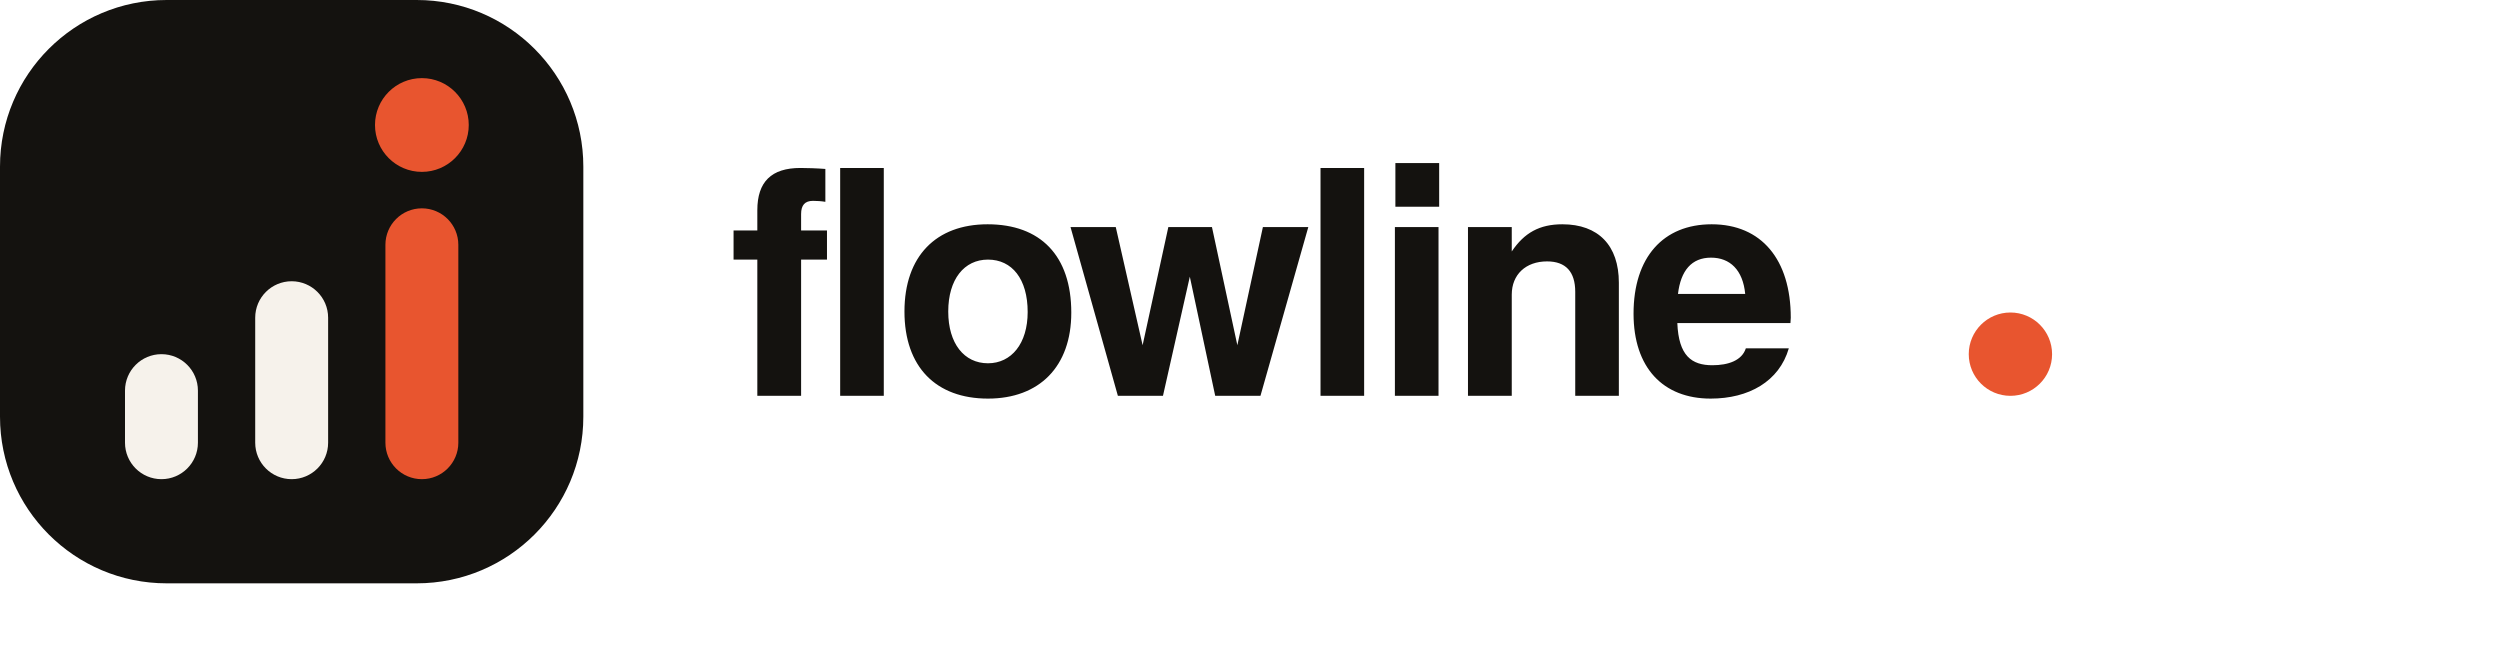
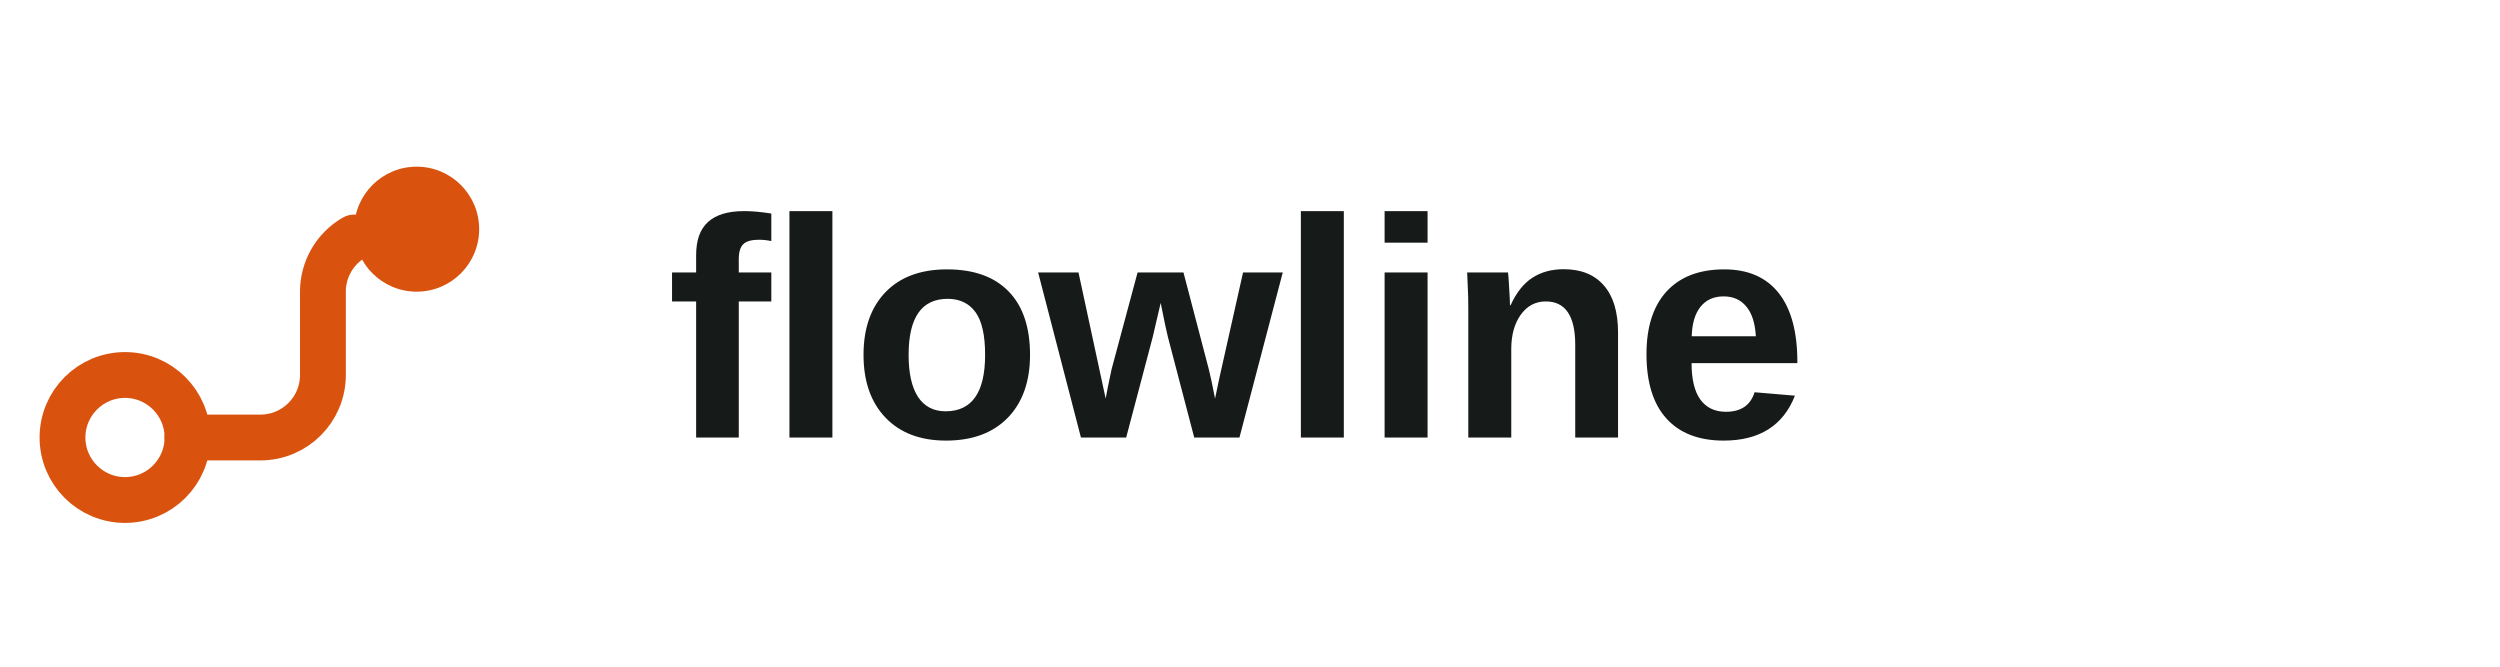
<svg xmlns="http://www.w3.org/2000/svg" viewBox="0 0 240 64" width="240" height="64" fill="none">
-   <rect x="0" y="0" width="56.0" height="56.0" rx="16.0" fill="#14120F" />
-   <rect x="12.0" y="34.0" width="7.0" height="12.0" rx="3.5" fill="#F6F2EB" />
-   <rect x="24.5" y="27.0" width="7.0" height="19.0" rx="3.5" fill="#F6F2EB" />
-   <rect x="37.0" y="20.0" width="7.0" height="26.0" rx="3.5" fill="#E8552F" />
-   <circle cx="40.5" cy="12" r="4.5" fill="#E8552F" />
-   <text x="70" y="38" font-family="'Bricolage Grotesque','Helvetica Neue',sans-serif" font-size="30" font-weight="700" letter-spacing="-1.2" textLength="112" lengthAdjust="spacingAndGlyphs" fill="#14120F">flowline</text>
-   <circle cx="193" cy="34" r="4" fill="#E8552F" />
+   <g transform="translate(2 8) scale(2)">
+     <circle cx="5.0" cy="17.0" r="3.0" fill="none" stroke="#D9530F" stroke-width="2.2" />
+     <path d="M8 17h3.5a3 3 0 0 0 3-3v-4a3 3 0 0 1 1.5-2.6" fill="none" stroke="#D9530F" stroke-width="2.2" stroke-linecap="round" />
+     <circle cx="19.0" cy="7.0" r="3.0" fill="#D9530F" />
+   </g>
+   <text x="64" y="42" font-family="Archivo,'Helvetica Neue',Arial,sans-serif" font-size="30" font-weight="700" font-stretch="112%" letter-spacing="-0.3" textLength="150" lengthAdjust="spacingAndGlyphs" fill="#161A18">flowline</text>
</svg>
